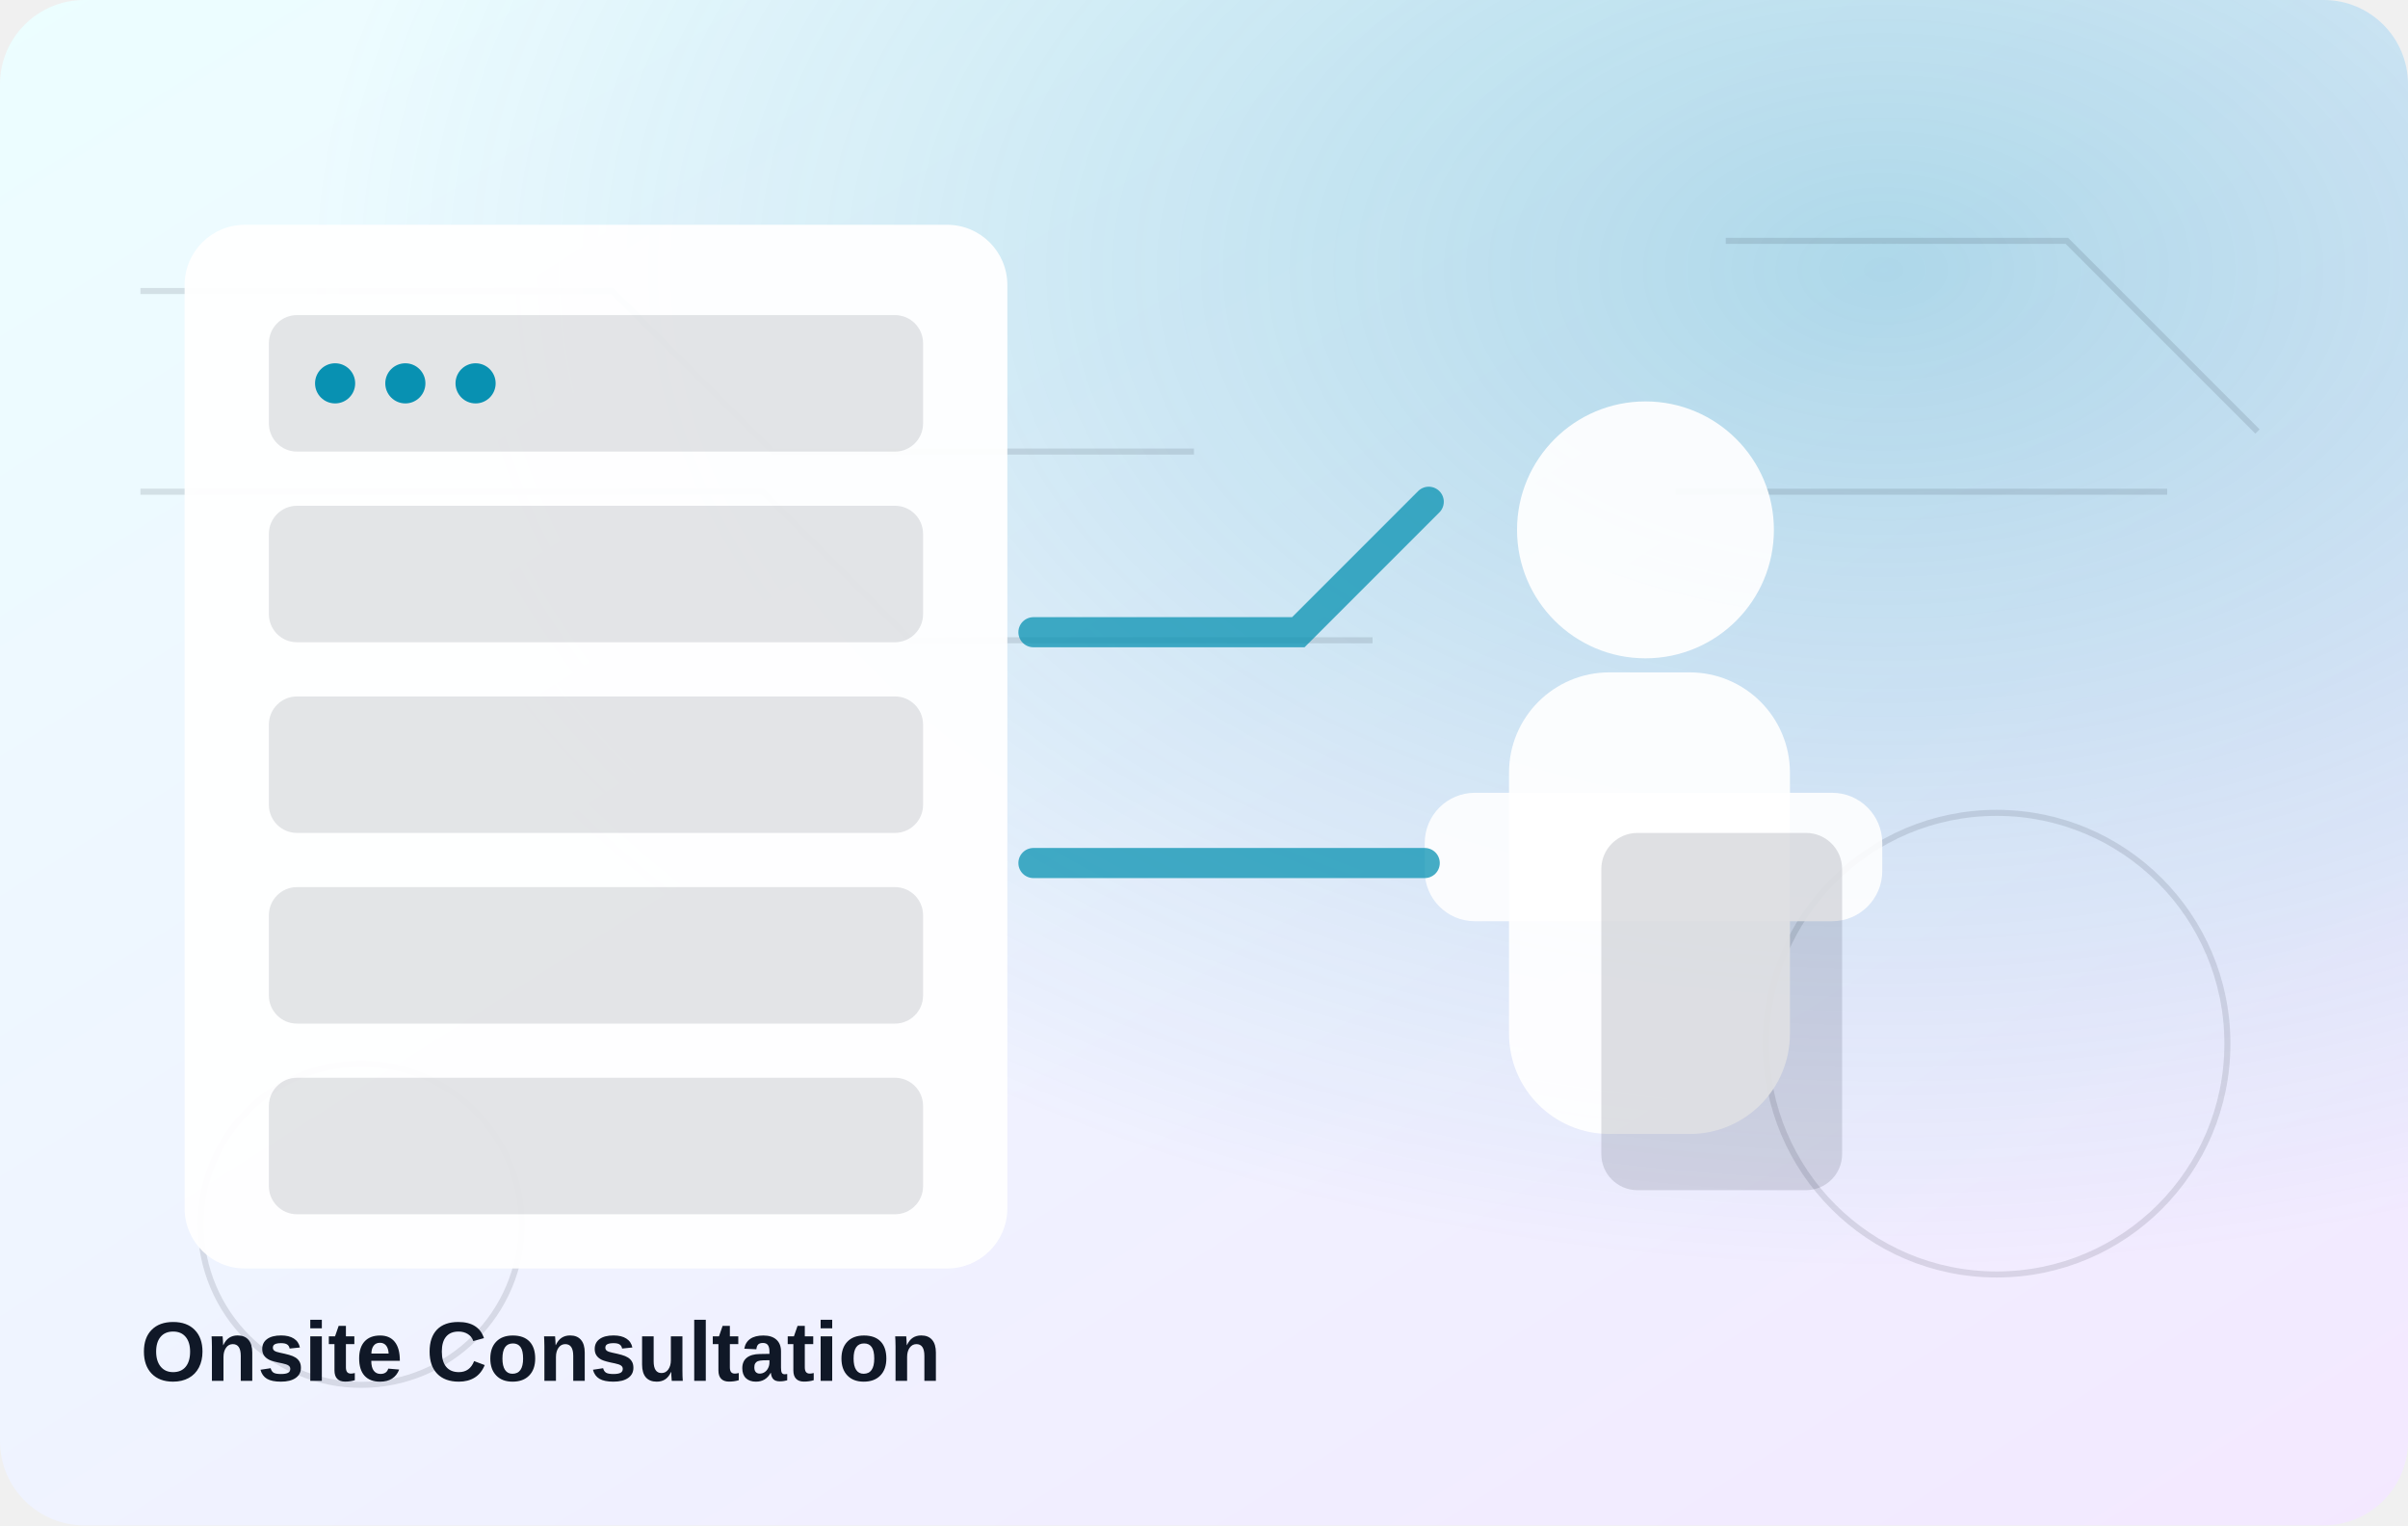
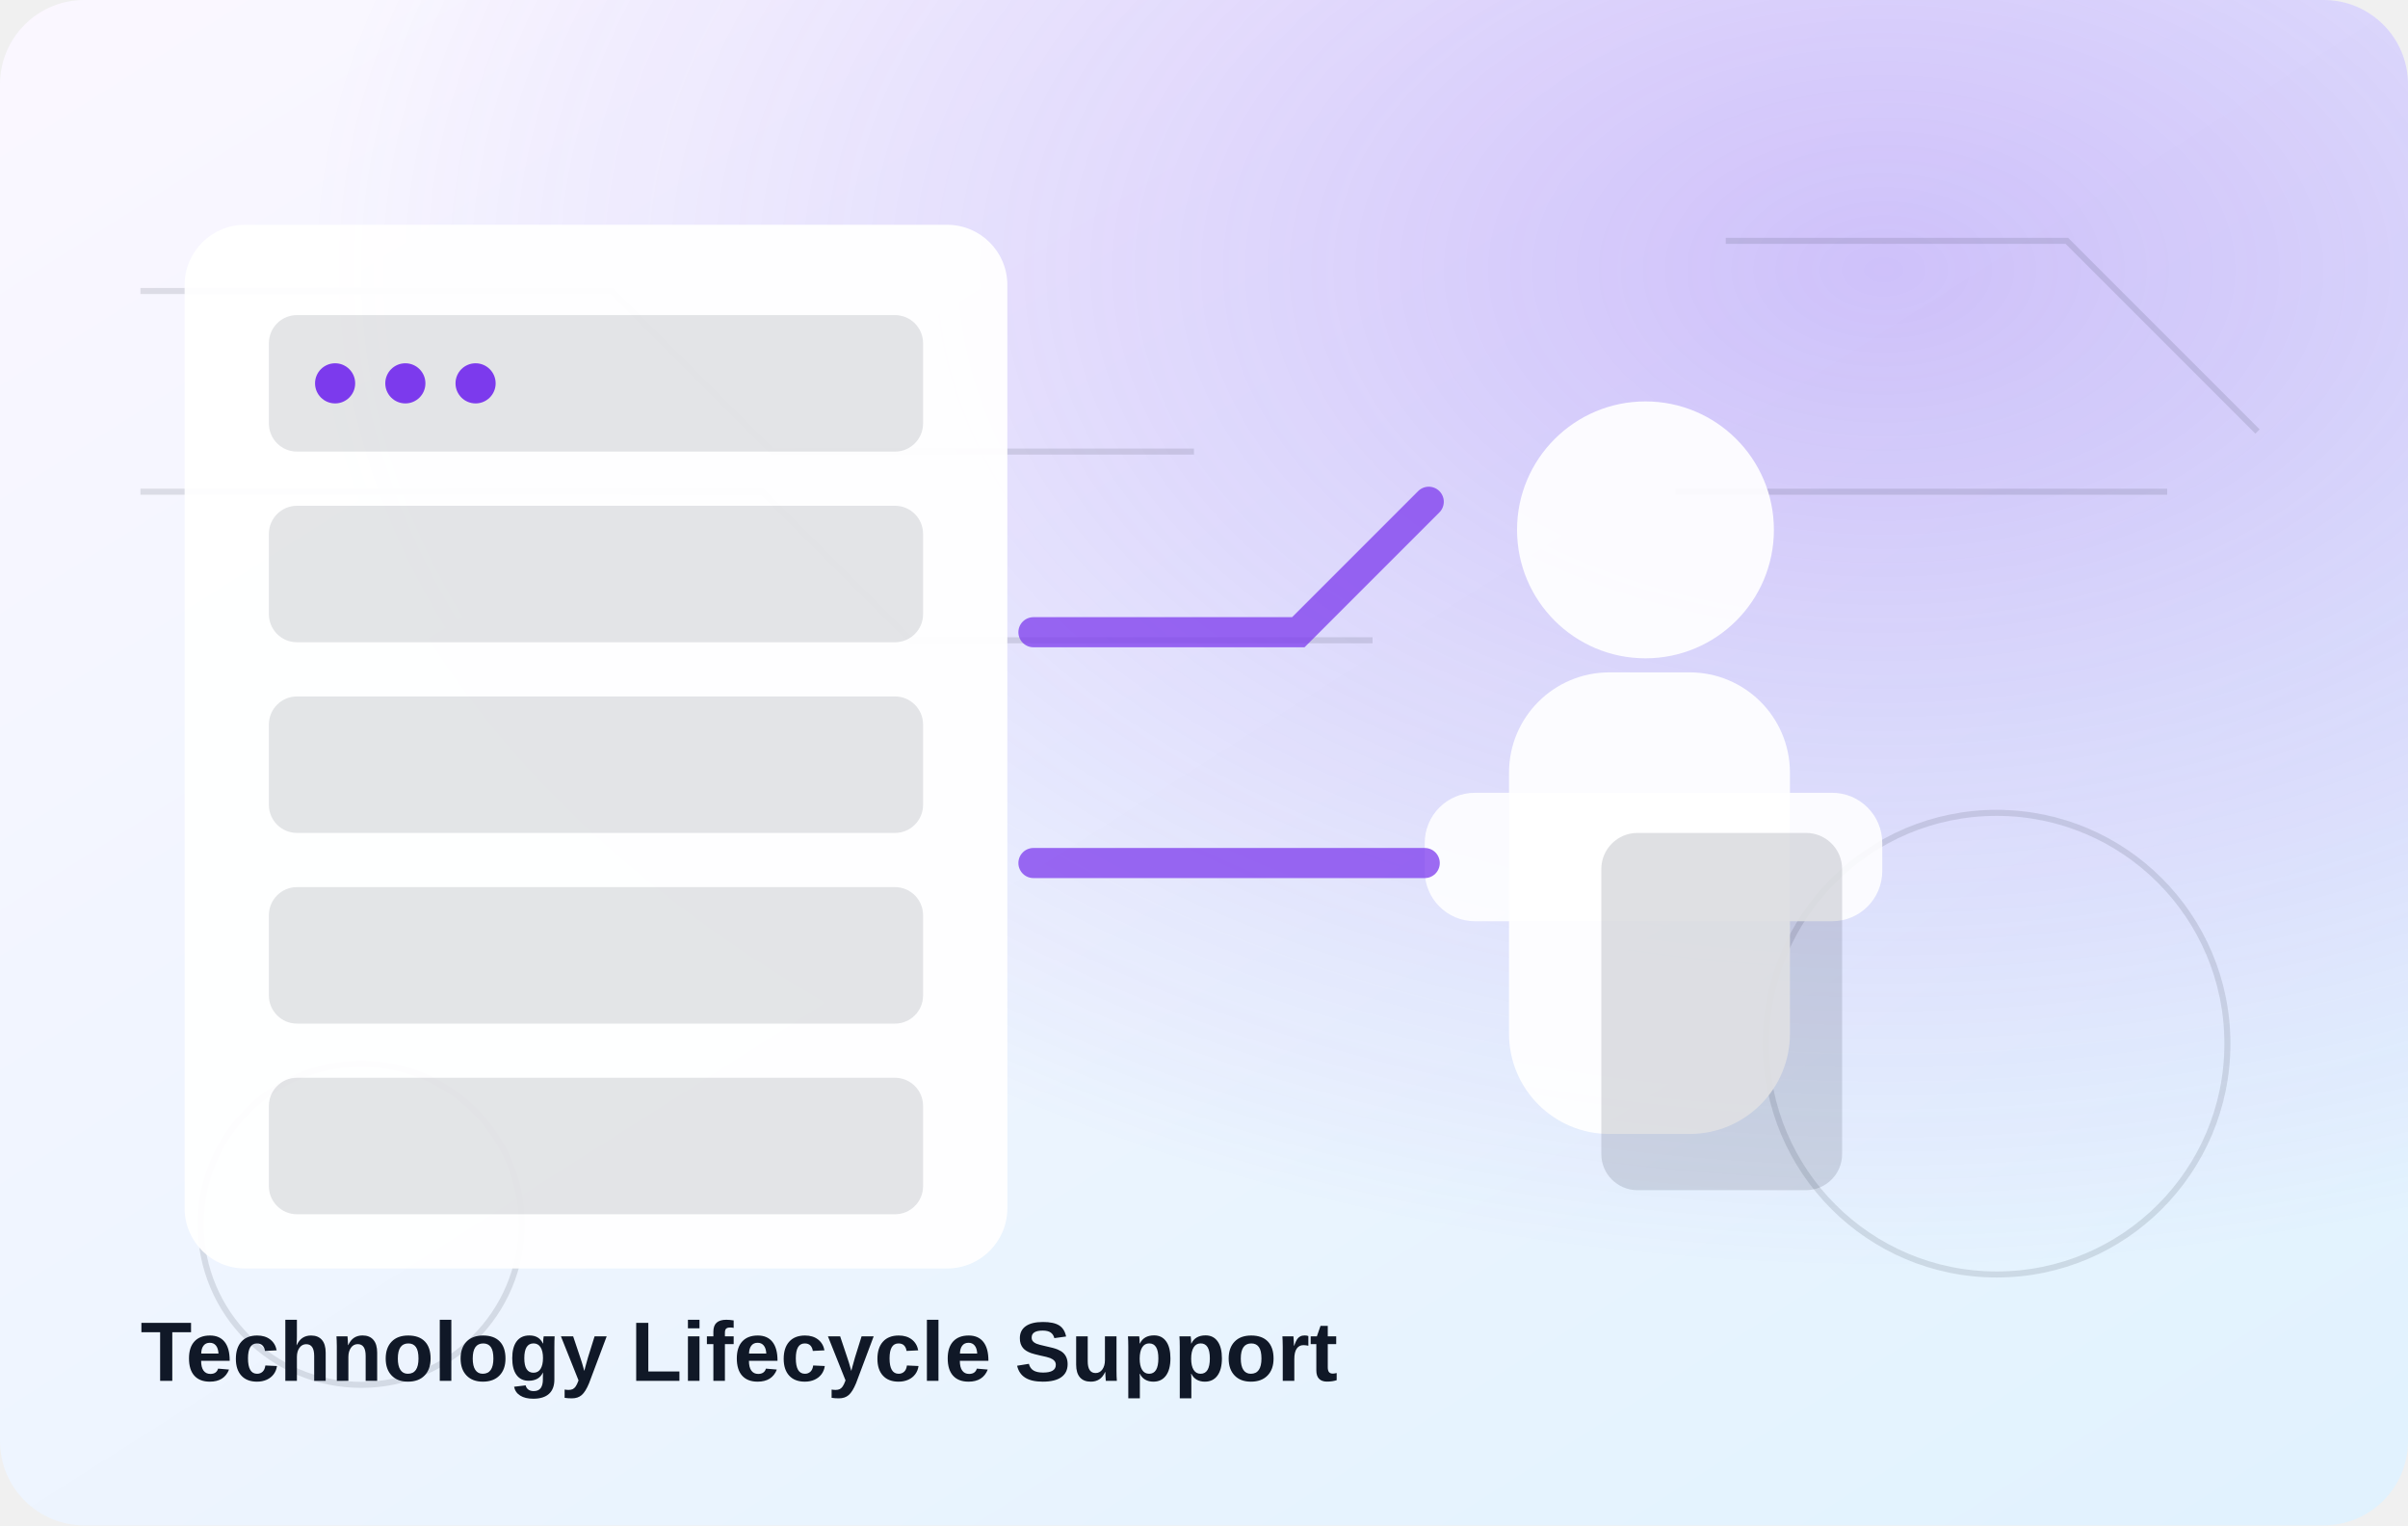
<svg xmlns="http://www.w3.org/2000/svg" viewBox="0 0 1200 760">
  <defs>
    <linearGradient id="bg" x1="0" x2="1" y1="0" y2="1">
-       <stop stop-color="#ecfeff" />
-       <stop offset="1" stop-color="#f3e8ff" />
+       <stop stop-color="#fbf7ff" />
+       <stop offset="1" stop-color="#e0f2fe" />
    </linearGradient>
    <radialGradient id="glow" cx=".78" cy=".18" r=".65">
-       <stop stop-color="#0891b2" stop-opacity=".28" />
-       <stop offset="1" stop-color="#0891b2" stop-opacity="0" />
+       <stop stop-color="#7c3aed" stop-opacity=".28" />
+       <stop offset="1" stop-color="#7c3aed" stop-opacity="0" />
    </radialGradient>
  </defs>
  <rect width="1200" height="760" rx="42" fill="url(#bg)" />
  <rect width="1200" height="760" rx="42" fill="url(#glow)" />
  <g opacity=".12" stroke="#111827" stroke-width="3" fill="none">
    <path d="M70 145h235l80 80h210" />
    <path d="M70 245h310l74 74h230" />
    <path d="M860 120h170l95 95" />
    <path d="M835 245h245" />
    <circle cx="995" cy="520" r="115" />
    <circle cx="180" cy="610" r="80" />
  </g>
  <g transform="translate(92 112)">
    <rect x="0" y="0" width="410" height="520" rx="30" fill="#ffffff" opacity=".95" />
    <g fill="#172033" opacity=".12">
      <rect x="42" y="45" width="326" height="68" rx="14" />
      <rect x="42" y="140" width="326" height="68" rx="14" />
      <rect x="42" y="235" width="326" height="68" rx="14" />
      <rect x="42" y="330" width="326" height="68" rx="14" />
      <rect x="42" y="425" width="326" height="68" rx="14" />
    </g>
-     <g fill="#0891b2">
+     <g fill="#7c3aed">
      <circle cx="75" cy="79" r="10" />
      <circle cx="110" cy="79" r="10" />
      <circle cx="145" cy="79" r="10" />
    </g>
  </g>
  <g transform="translate(710 180)">
    <circle cx="110" cy="84" r="64" fill="#fff" opacity=".92" />
    <rect x="42" y="155" width="140" height="230" rx="50" fill="#fff" opacity=".92" />
    <rect x="0" y="215" width="228" height="64" rx="25" fill="#fff" opacity=".88" />
    <rect x="88" y="235" width="120" height="178" rx="18" fill="#172033" opacity=".14" />
  </g>
-   <path d="M515 315h132l65-65M515 430h195" stroke="#0891b2" stroke-width="15" stroke-linecap="round" fill="none" opacity=".75" />
-   <text x="70" y="688" font-family="Arial" font-size="42" font-weight="900" fill="#101827">Onsite Consultation</text>
+   <path d="M515 315h132l65-65M515 430h195" stroke="#7c3aed" stroke-width="15" stroke-linecap="round" fill="none" opacity=".75" />
+   <text x="70" y="688" font-family="Arial" font-size="42" font-weight="900" fill="#101827">Technology Lifecycle Support</text>
</svg>
